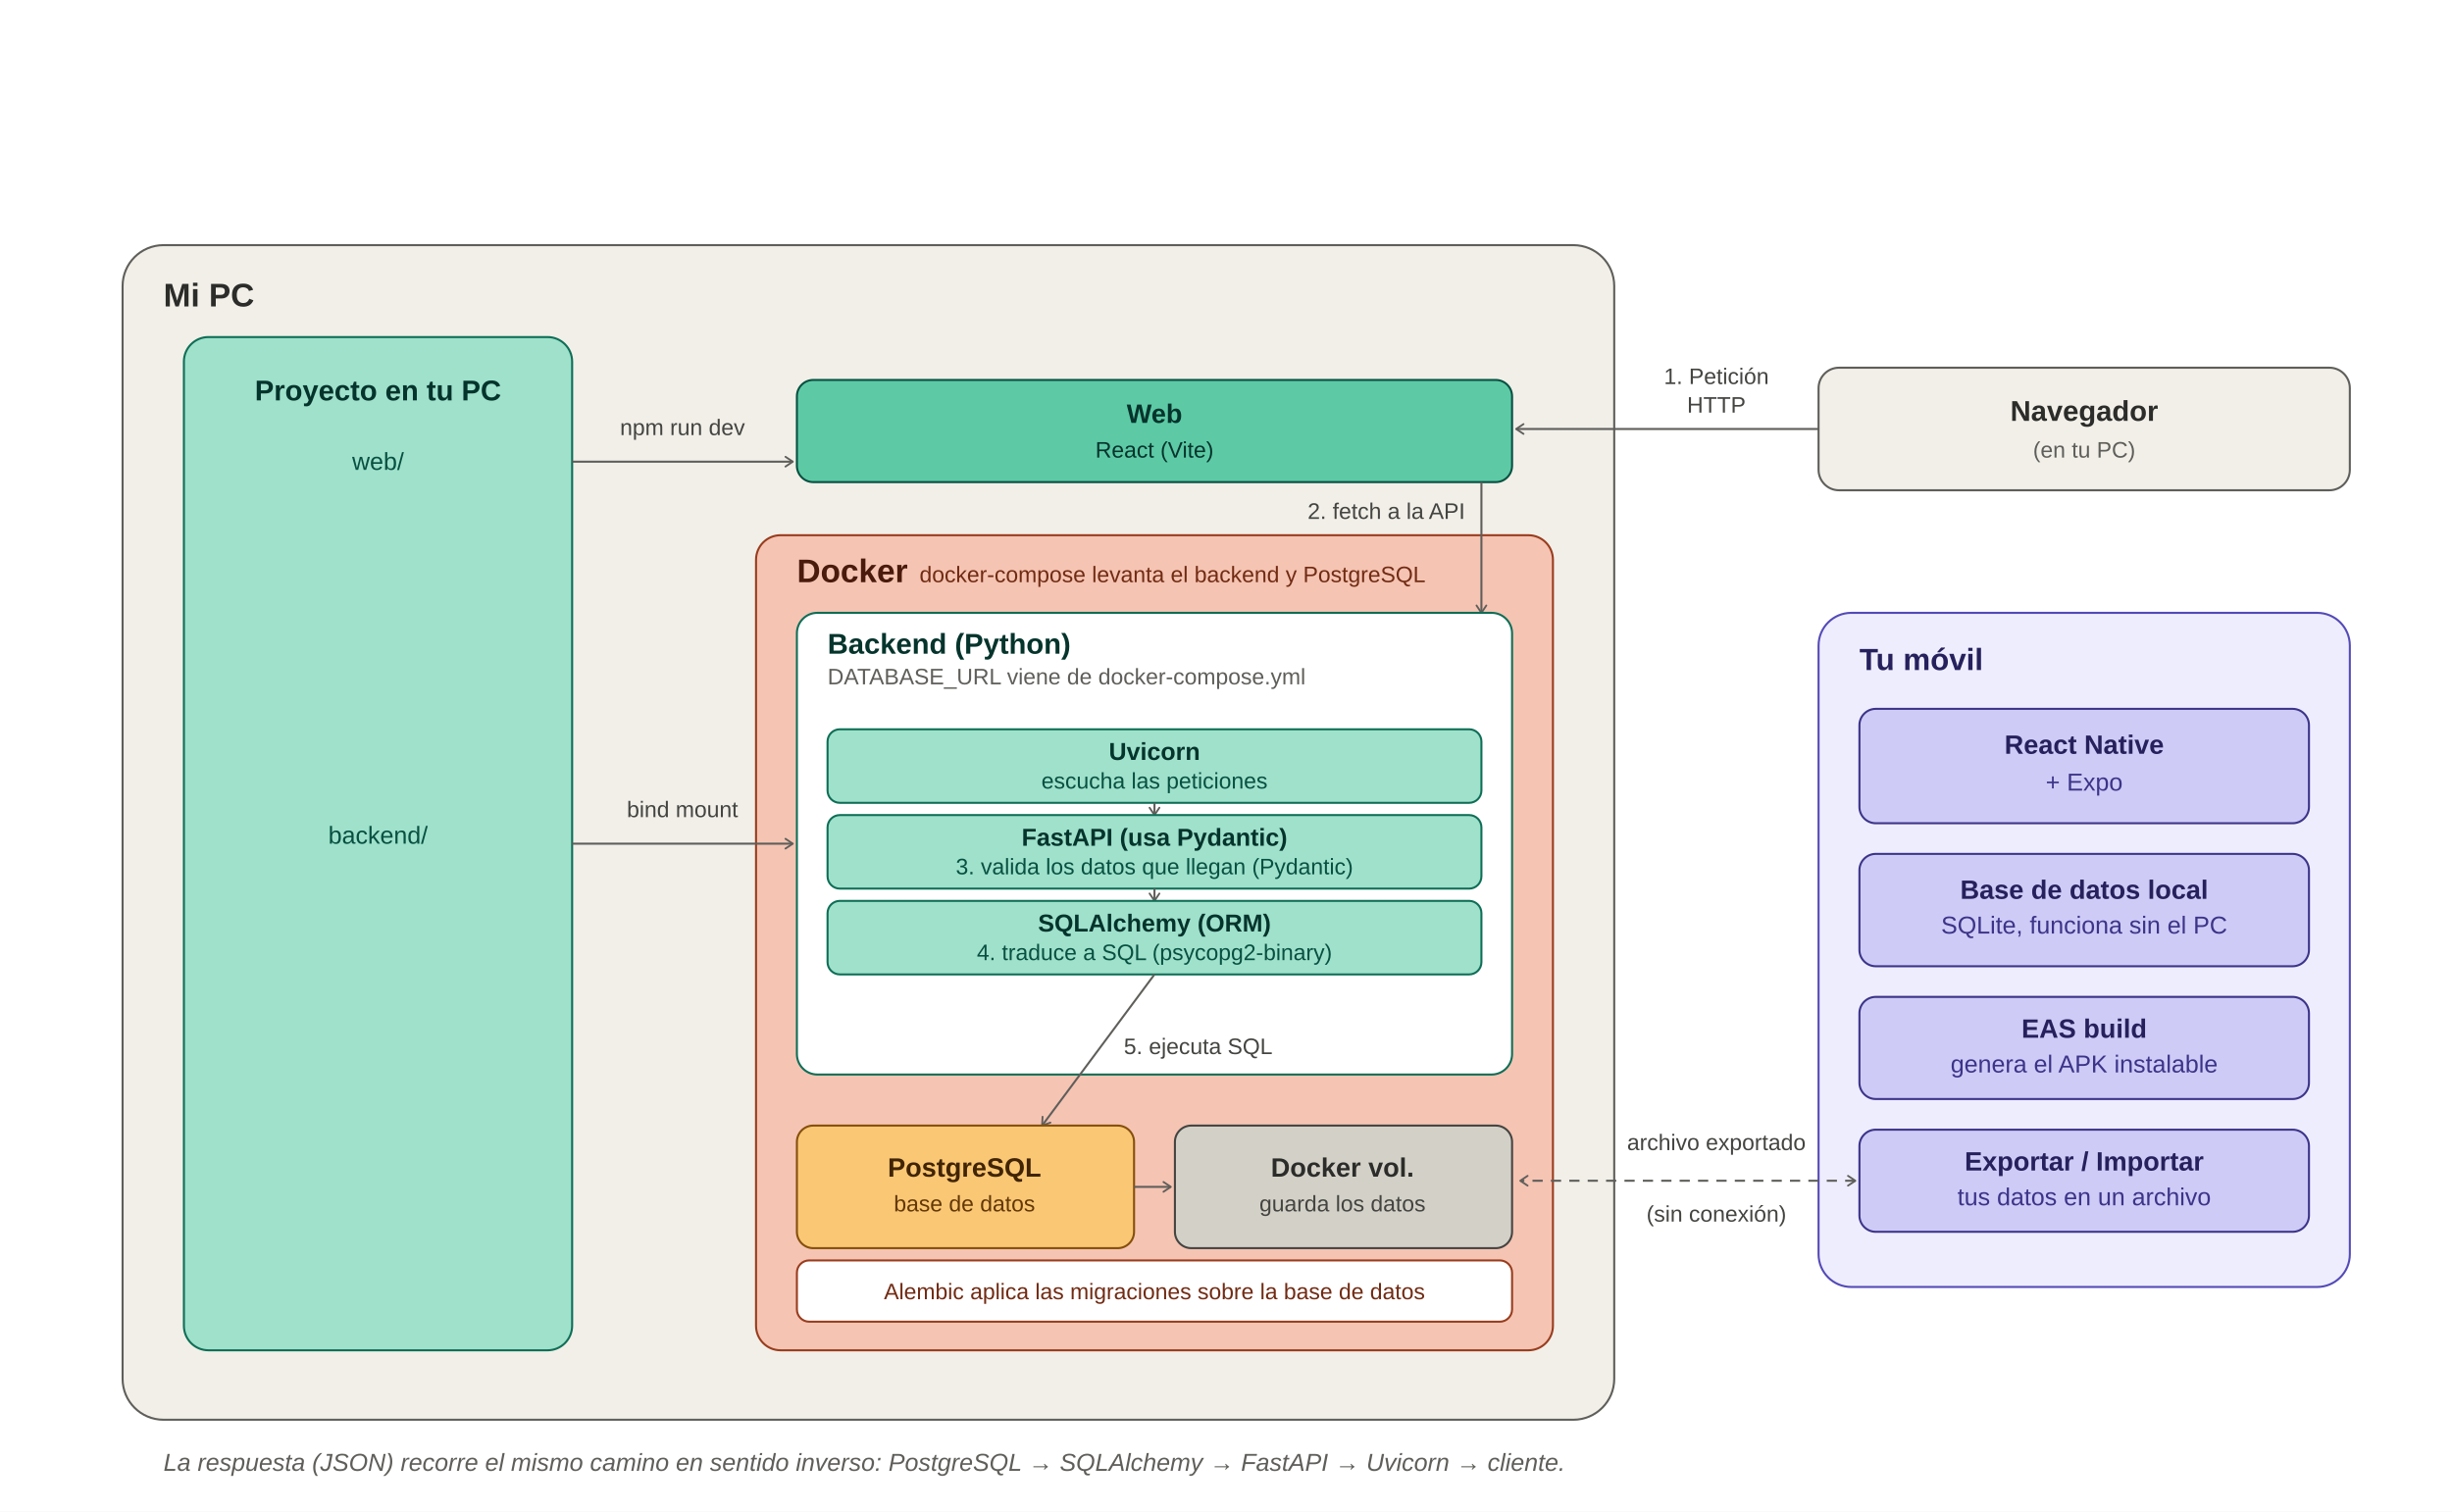
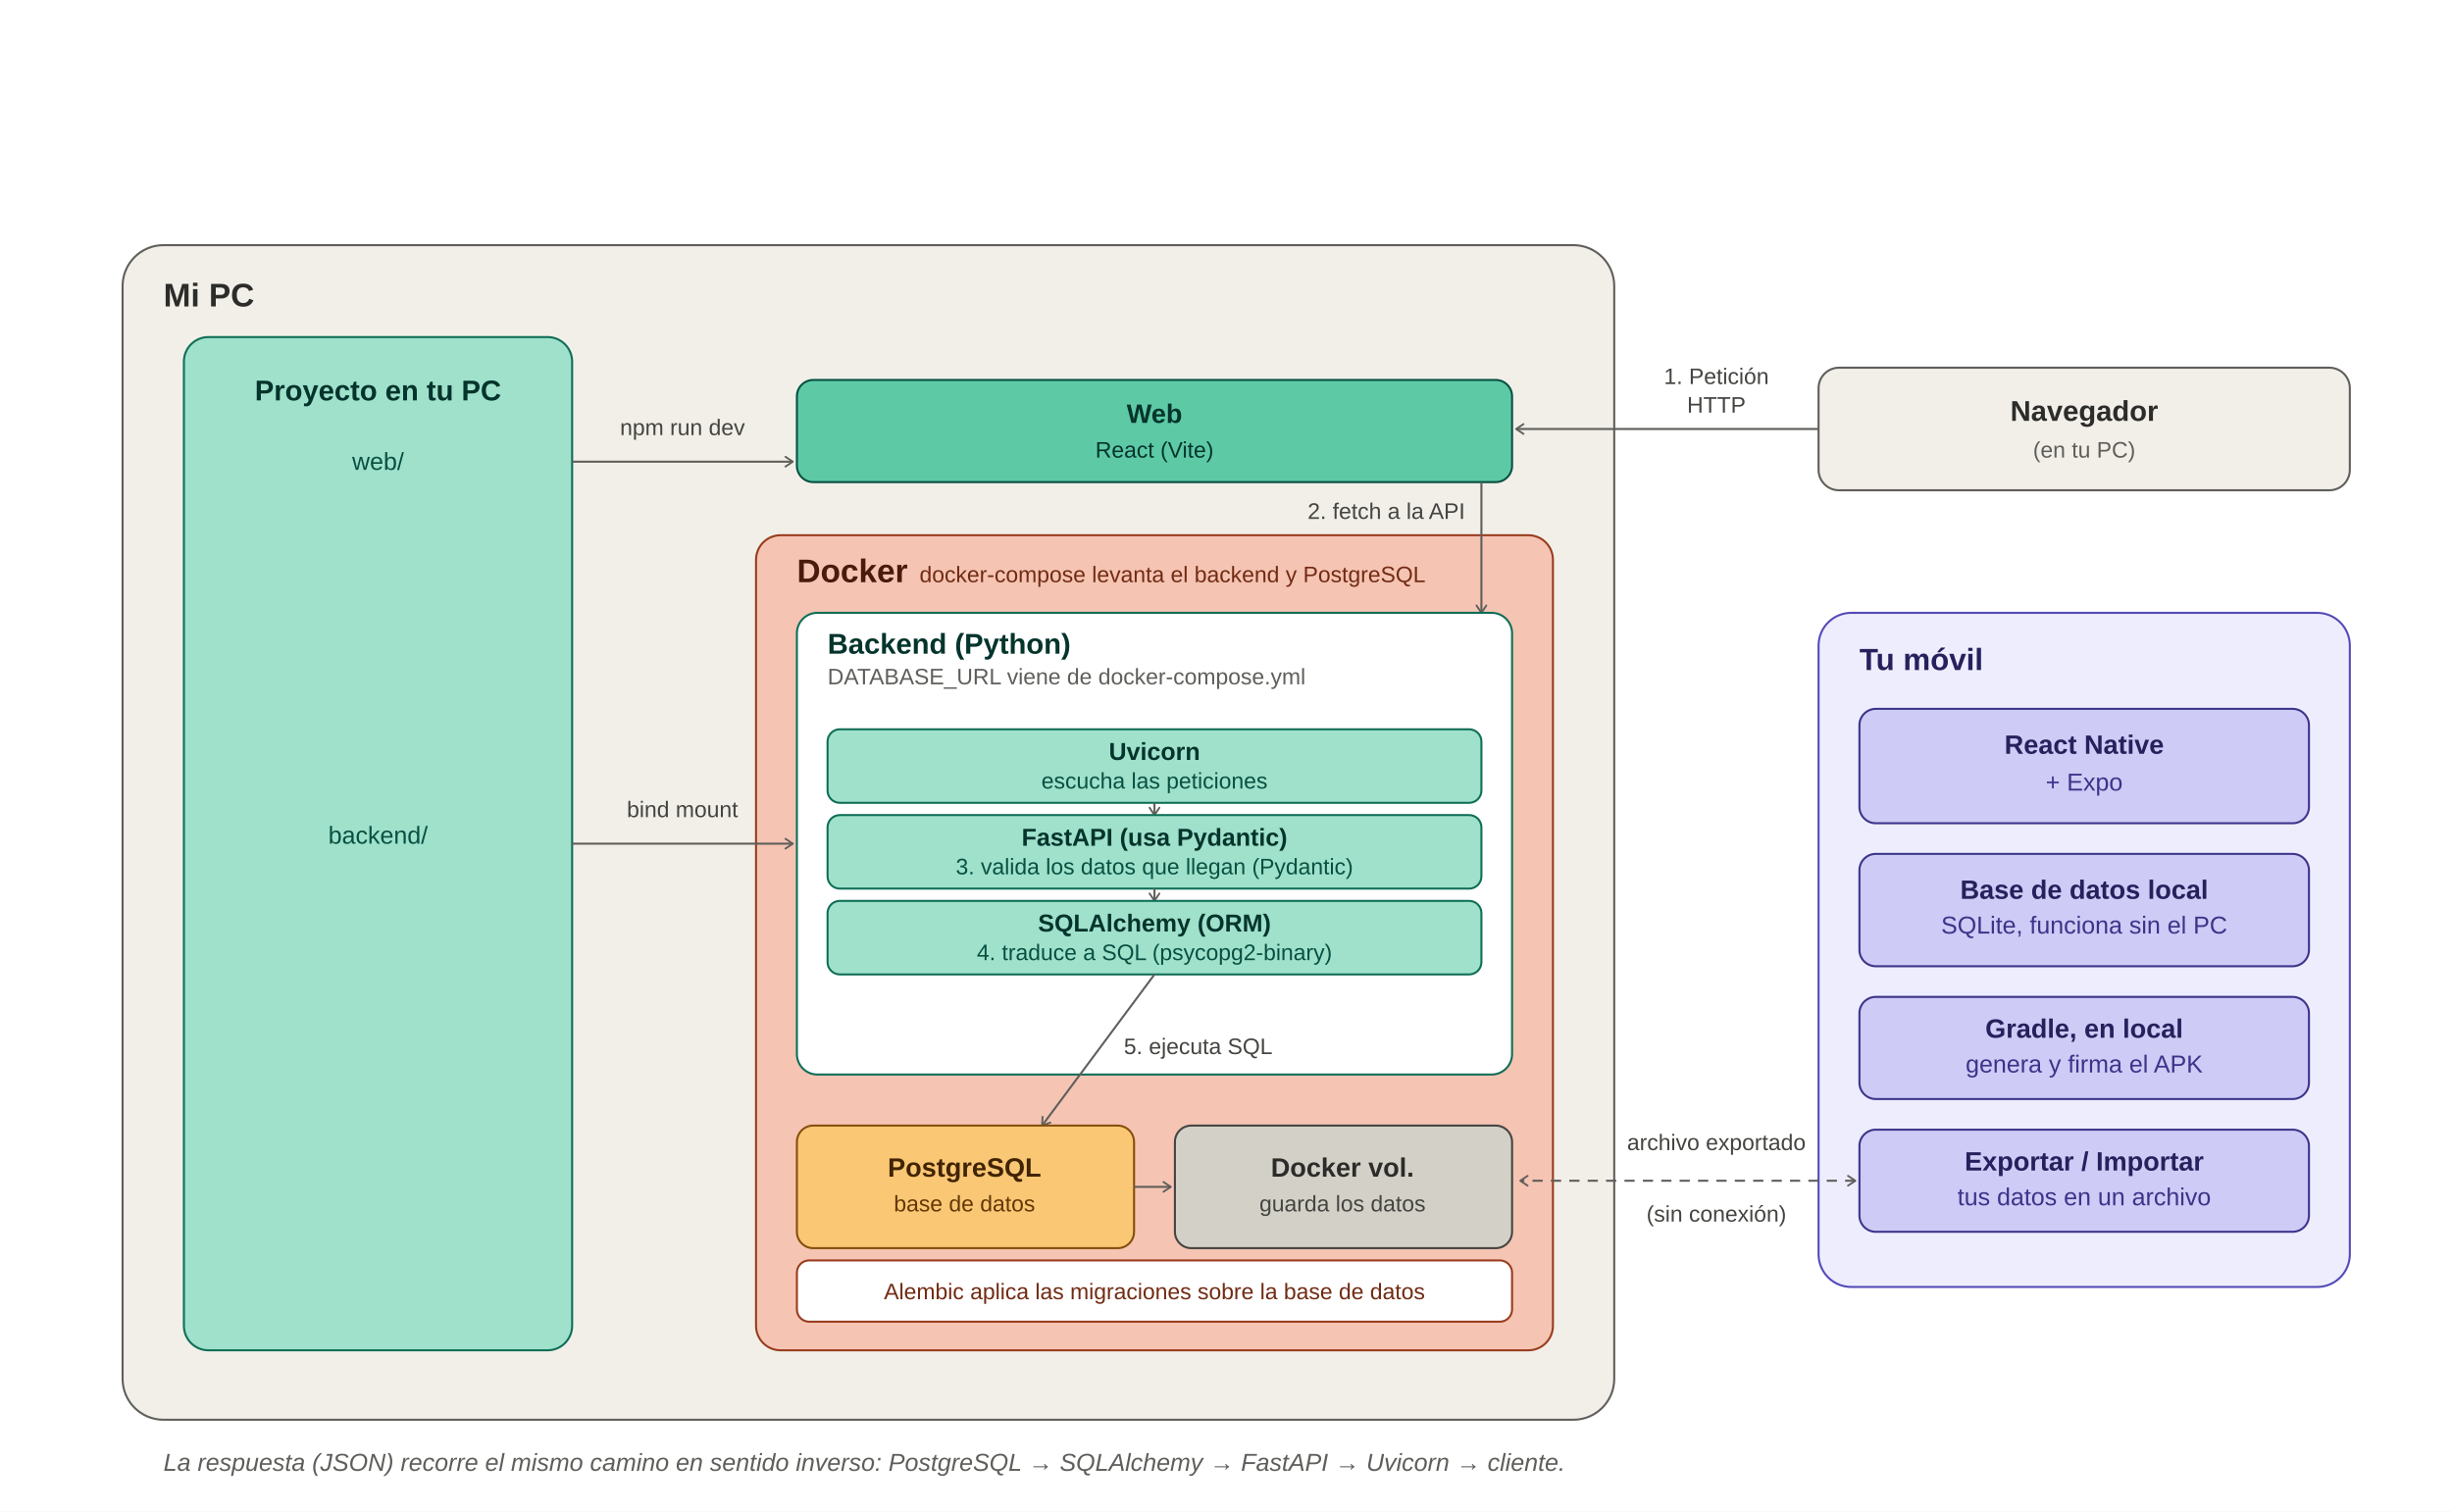
<svg xmlns="http://www.w3.org/2000/svg" width="1200" height="740" viewBox="0 0 1200 740" role="img">
  <defs>
    <marker id="arrow" viewBox="0 0 10 10" refX="8" refY="5" markerWidth="6" markerHeight="6" orient="auto-start-reverse">
      <path d="M2 1L8 5L2 9" fill="none" stroke="#5f5e5a" stroke-width="1.5" stroke-linecap="round" stroke-linejoin="round" />
    </marker>
  </defs>
  <rect width="1200" height="740" fill="#ffffff" />
  <rect x="60" y="120" width="730" height="575" rx="20" fill="#F1EFE8" stroke="#5F5E5A" stroke-width="1" />
  <text x="80" y="150" font-family="Arial, sans-serif" font-size="16" font-weight="600" fill="#2C2C2A">Mi PC</text>
  <rect x="90" y="165" width="190" height="496" rx="12" fill="#9FE1CB" stroke="#0F6E56" stroke-width="1" />
  <text x="185" y="196" text-anchor="middle" font-family="Arial, sans-serif" font-size="14" font-weight="600" fill="#04342C">Proyecto en tu PC</text>
  <text x="185" y="230" text-anchor="middle" font-family="Arial, sans-serif" font-size="12" fill="#085041">web/</text>
  <text x="185" y="413" text-anchor="middle" font-family="Arial, sans-serif" font-size="12" fill="#085041">backend/</text>
  <rect x="370" y="262" width="390" height="399" rx="12" fill="#F5C4B3" stroke="#993C1D" stroke-width="1" />
  <text x="390" y="285" font-family="Arial, sans-serif" font-size="16" font-weight="600" fill="#4A1B0C">Docker</text>
  <text x="450" y="285" font-family="Arial, sans-serif" font-size="11" fill="#712B13">docker-compose levanta el backend y PostgreSQL</text>
  <rect x="390" y="186" width="350" height="50" rx="8" fill="#5DCAA5" stroke="#085041" stroke-width="1" />
  <text x="565" y="207" text-anchor="middle" font-family="Arial, sans-serif" font-size="13" font-weight="600" fill="#04342C">Web</text>
  <text x="565" y="224" text-anchor="middle" font-family="Arial, sans-serif" font-size="11" fill="#04342C">React (Vite)</text>
  <line x1="725" y1="236" x2="725" y2="300" stroke="#5F5E5A" stroke-width="1" marker-end="url(#arrow)" />
  <text x="717" y="254" text-anchor="end" font-family="Arial, sans-serif" font-size="11" fill="#444441">2. fetch a la API</text>
  <rect x="390" y="300" width="350" height="226" rx="10" fill="#ffffff" stroke="#0F6E56" stroke-width="1" />
  <text x="405" y="320" font-family="Arial, sans-serif" font-size="14" font-weight="600" fill="#04342C">Backend (Python)</text>
  <text x="405" y="335" font-family="Arial, sans-serif" font-size="11" fill="#5F5E5A">DATABASE_URL viene de docker-compose.yml</text>
  <rect x="405" y="357" width="320" height="36" rx="6" fill="#9FE1CB" stroke="#0F6E56" stroke-width="1" />
  <text x="565" y="372" text-anchor="middle" font-family="Arial, sans-serif" font-size="12" font-weight="600" fill="#04342C">Uvicorn</text>
  <text x="565" y="386" text-anchor="middle" font-family="Arial, sans-serif" font-size="11" fill="#085041">escucha las peticiones</text>
  <line x1="565" y1="393" x2="565" y2="399" stroke="#5F5E5A" stroke-width="1" marker-end="url(#arrow)" />
  <rect x="405" y="399" width="320" height="36" rx="6" fill="#9FE1CB" stroke="#0F6E56" stroke-width="1" />
  <text x="565" y="414" text-anchor="middle" font-family="Arial, sans-serif" font-size="12" font-weight="600" fill="#04342C">FastAPI (usa Pydantic)</text>
  <text x="565" y="428" text-anchor="middle" font-family="Arial, sans-serif" font-size="11" fill="#085041">3. valida los datos que llegan (Pydantic)</text>
  <line x1="565" y1="435" x2="565" y2="441" stroke="#5F5E5A" stroke-width="1" marker-end="url(#arrow)" />
  <rect x="405" y="441" width="320" height="36" rx="6" fill="#9FE1CB" stroke="#0F6E56" stroke-width="1" />
  <text x="565" y="456" text-anchor="middle" font-family="Arial, sans-serif" font-size="12" font-weight="600" fill="#04342C">SQLAlchemy (ORM)</text>
  <text x="565" y="470" text-anchor="middle" font-family="Arial, sans-serif" font-size="11" fill="#085041">4. traduce a SQL (psycopg2-binary)</text>
  <line x1="565" y1="477" x2="510" y2="551" stroke="#5F5E5A" stroke-width="1" marker-end="url(#arrow)" />
  <text x="550" y="516" font-family="Arial, sans-serif" font-size="11" fill="#444441">5. ejecuta SQL</text>
  <rect x="390" y="551" width="165" height="60" rx="8" fill="#FAC775" stroke="#854F0B" stroke-width="1" />
  <text x="472" y="576" text-anchor="middle" font-family="Arial, sans-serif" font-size="13" font-weight="600" fill="#412402">PostgreSQL</text>
  <text x="472" y="593" text-anchor="middle" font-family="Arial, sans-serif" font-size="11" fill="#633806">base de datos</text>
  <rect x="575" y="551" width="165" height="60" rx="8" fill="#D3D1C7" stroke="#444441" stroke-width="1" />
  <text x="657" y="576" text-anchor="middle" font-family="Arial, sans-serif" font-size="13" font-weight="600" fill="#2C2C2A">Docker vol.</text>
  <text x="657" y="593" text-anchor="middle" font-family="Arial, sans-serif" font-size="11" fill="#444441">guarda los datos</text>
  <line x1="555" y1="581" x2="573" y2="581" stroke="#5F5E5A" stroke-width="1" marker-end="url(#arrow)" />
  <rect x="390" y="617" width="350" height="30" rx="6" fill="#ffffff" stroke="#993C1D" stroke-width="1" />
  <text x="565" y="636" text-anchor="middle" font-family="Arial, sans-serif" font-size="11" fill="#712B13">Alembic aplica las migraciones sobre la base de datos</text>
  <line x1="280" y1="226" x2="388" y2="226" stroke="#5F5E5A" stroke-width="1" marker-end="url(#arrow)" />
  <text x="334" y="213" text-anchor="middle" font-family="Arial, sans-serif" font-size="11" fill="#444441">npm run dev</text>
  <line x1="280" y1="413" x2="388" y2="413" stroke="#5F5E5A" stroke-width="1" marker-end="url(#arrow)" />
  <text x="334" y="400" text-anchor="middle" font-family="Arial, sans-serif" font-size="11" fill="#444441">bind mount</text>
  <rect x="890" y="180" width="260" height="60" rx="10" fill="#F1EFE8" stroke="#5F5E5A" stroke-width="1" />
  <text x="1020" y="206" text-anchor="middle" font-family="Arial, sans-serif" font-size="14" font-weight="600" fill="#2C2C2A">Navegador</text>
  <text x="1020" y="224" text-anchor="middle" font-family="Arial, sans-serif" font-size="11" fill="#5F5E5A">(en tu PC)</text>
  <path d="M890 210 L742 210" fill="none" stroke="#5F5E5A" stroke-width="1" marker-end="url(#arrow)" />
  <text x="840" y="188" text-anchor="middle" font-family="Arial, sans-serif" font-size="11" fill="#444441">1. Petición</text>
  <text x="840" y="202" text-anchor="middle" font-family="Arial, sans-serif" font-size="11" fill="#444441">HTTP</text>
  <rect x="890" y="300" width="260" height="330" rx="16" fill="#EEEDFE" stroke="#534AB7" stroke-width="1" />
  <text x="910" y="328" font-family="Arial, sans-serif" font-size="15" font-weight="600" fill="#26215C">Tu móvil</text>
  <rect x="910" y="347" width="220" height="56" rx="8" fill="#CECBF6" stroke="#3C3489" stroke-width="1" />
  <text x="1020" y="369" text-anchor="middle" font-family="Arial, sans-serif" font-size="13" font-weight="600" fill="#26215C">React Native</text>
  <text x="1020" y="387" text-anchor="middle" font-family="Arial, sans-serif" font-size="12" fill="#3C3489">+ Expo</text>
  <rect x="910" y="418" width="220" height="55" rx="8" fill="#CECBF6" stroke="#3C3489" stroke-width="1" />
  <text x="1020" y="440" text-anchor="middle" font-family="Arial, sans-serif" font-size="13" font-weight="600" fill="#26215C">Base de datos local</text>
  <text x="1020" y="457" text-anchor="middle" font-family="Arial, sans-serif" font-size="12" fill="#3C3489">SQLite, funciona sin el PC</text>
  <rect x="910" y="488" width="220" height="50" rx="8" fill="#CECBF6" stroke="#3C3489" stroke-width="1" />
-   <text x="1020" y="508" text-anchor="middle" font-family="Arial, sans-serif" font-size="13" font-weight="600" fill="#26215C">EAS build</text>
-   <text x="1020" y="525" text-anchor="middle" font-family="Arial, sans-serif" font-size="12" fill="#3C3489">genera el APK instalable</text>
+   <text x="1020" y="508" text-anchor="middle" font-family="Arial, sans-serif" font-size="13" font-weight="600" fill="#26215C">Gradle, en local</text>
+   <text x="1020" y="525" text-anchor="middle" font-family="Arial, sans-serif" font-size="12" fill="#3C3489">genera y firma el APK</text>
  <rect x="910" y="553" width="220" height="50" rx="8" fill="#CECBF6" stroke="#3C3489" stroke-width="1" />
  <text x="1020" y="573" text-anchor="middle" font-family="Arial, sans-serif" font-size="13" font-weight="600" fill="#26215C">Exportar / Importar</text>
  <text x="1020" y="590" text-anchor="middle" font-family="Arial, sans-serif" font-size="12" fill="#3C3489">tus datos en un archivo</text>
  <line x1="908" y1="578" x2="744" y2="578" stroke="#5F5E5A" stroke-width="1" stroke-dasharray="5 4" marker-start="url(#arrow)" marker-end="url(#arrow)" />
  <text x="840" y="563" text-anchor="middle" font-family="Arial, sans-serif" font-size="11" fill="#444441">archivo exportado</text>
  <text x="840" y="598" text-anchor="middle" font-family="Arial, sans-serif" font-size="11" fill="#444441">(sin conexión)</text>
  <text x="80" y="720" font-family="Arial, sans-serif" font-size="12" fill="#5F5E5A" font-style="italic">La respuesta (JSON) recorre el mismo camino en sentido inverso: PostgreSQL → SQLAlchemy → FastAPI → Uvicorn → cliente.</text>
</svg>
